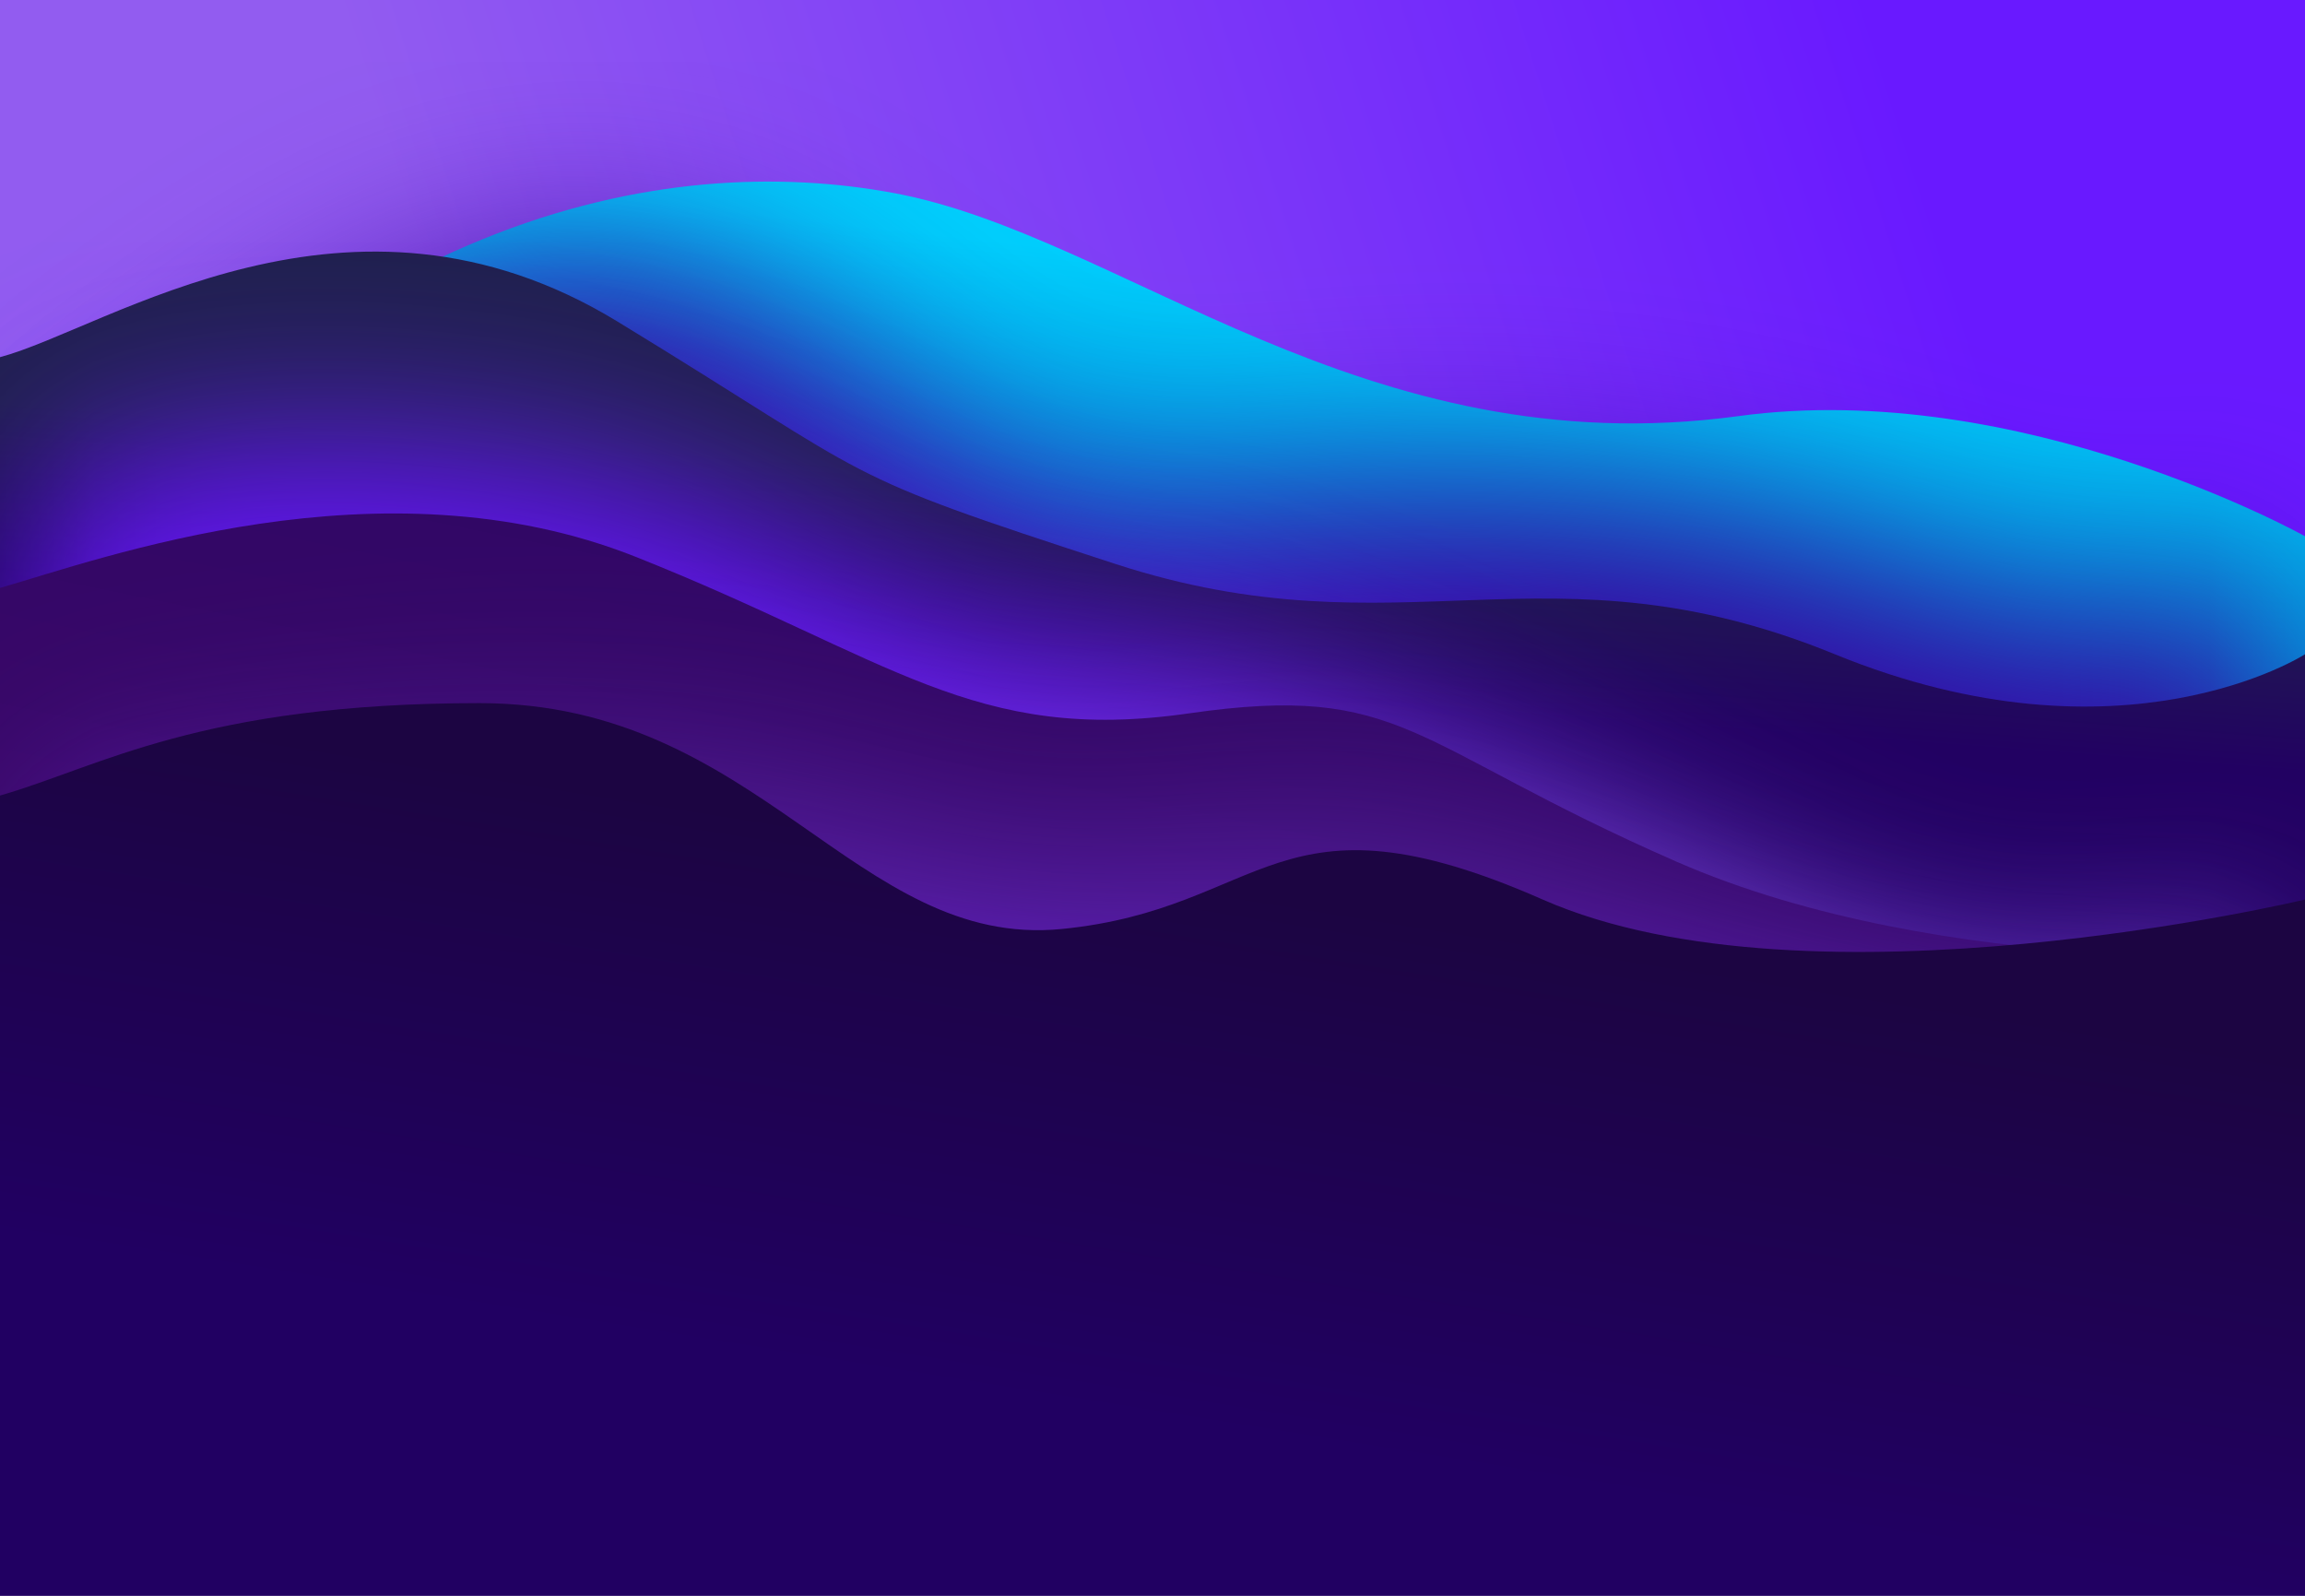
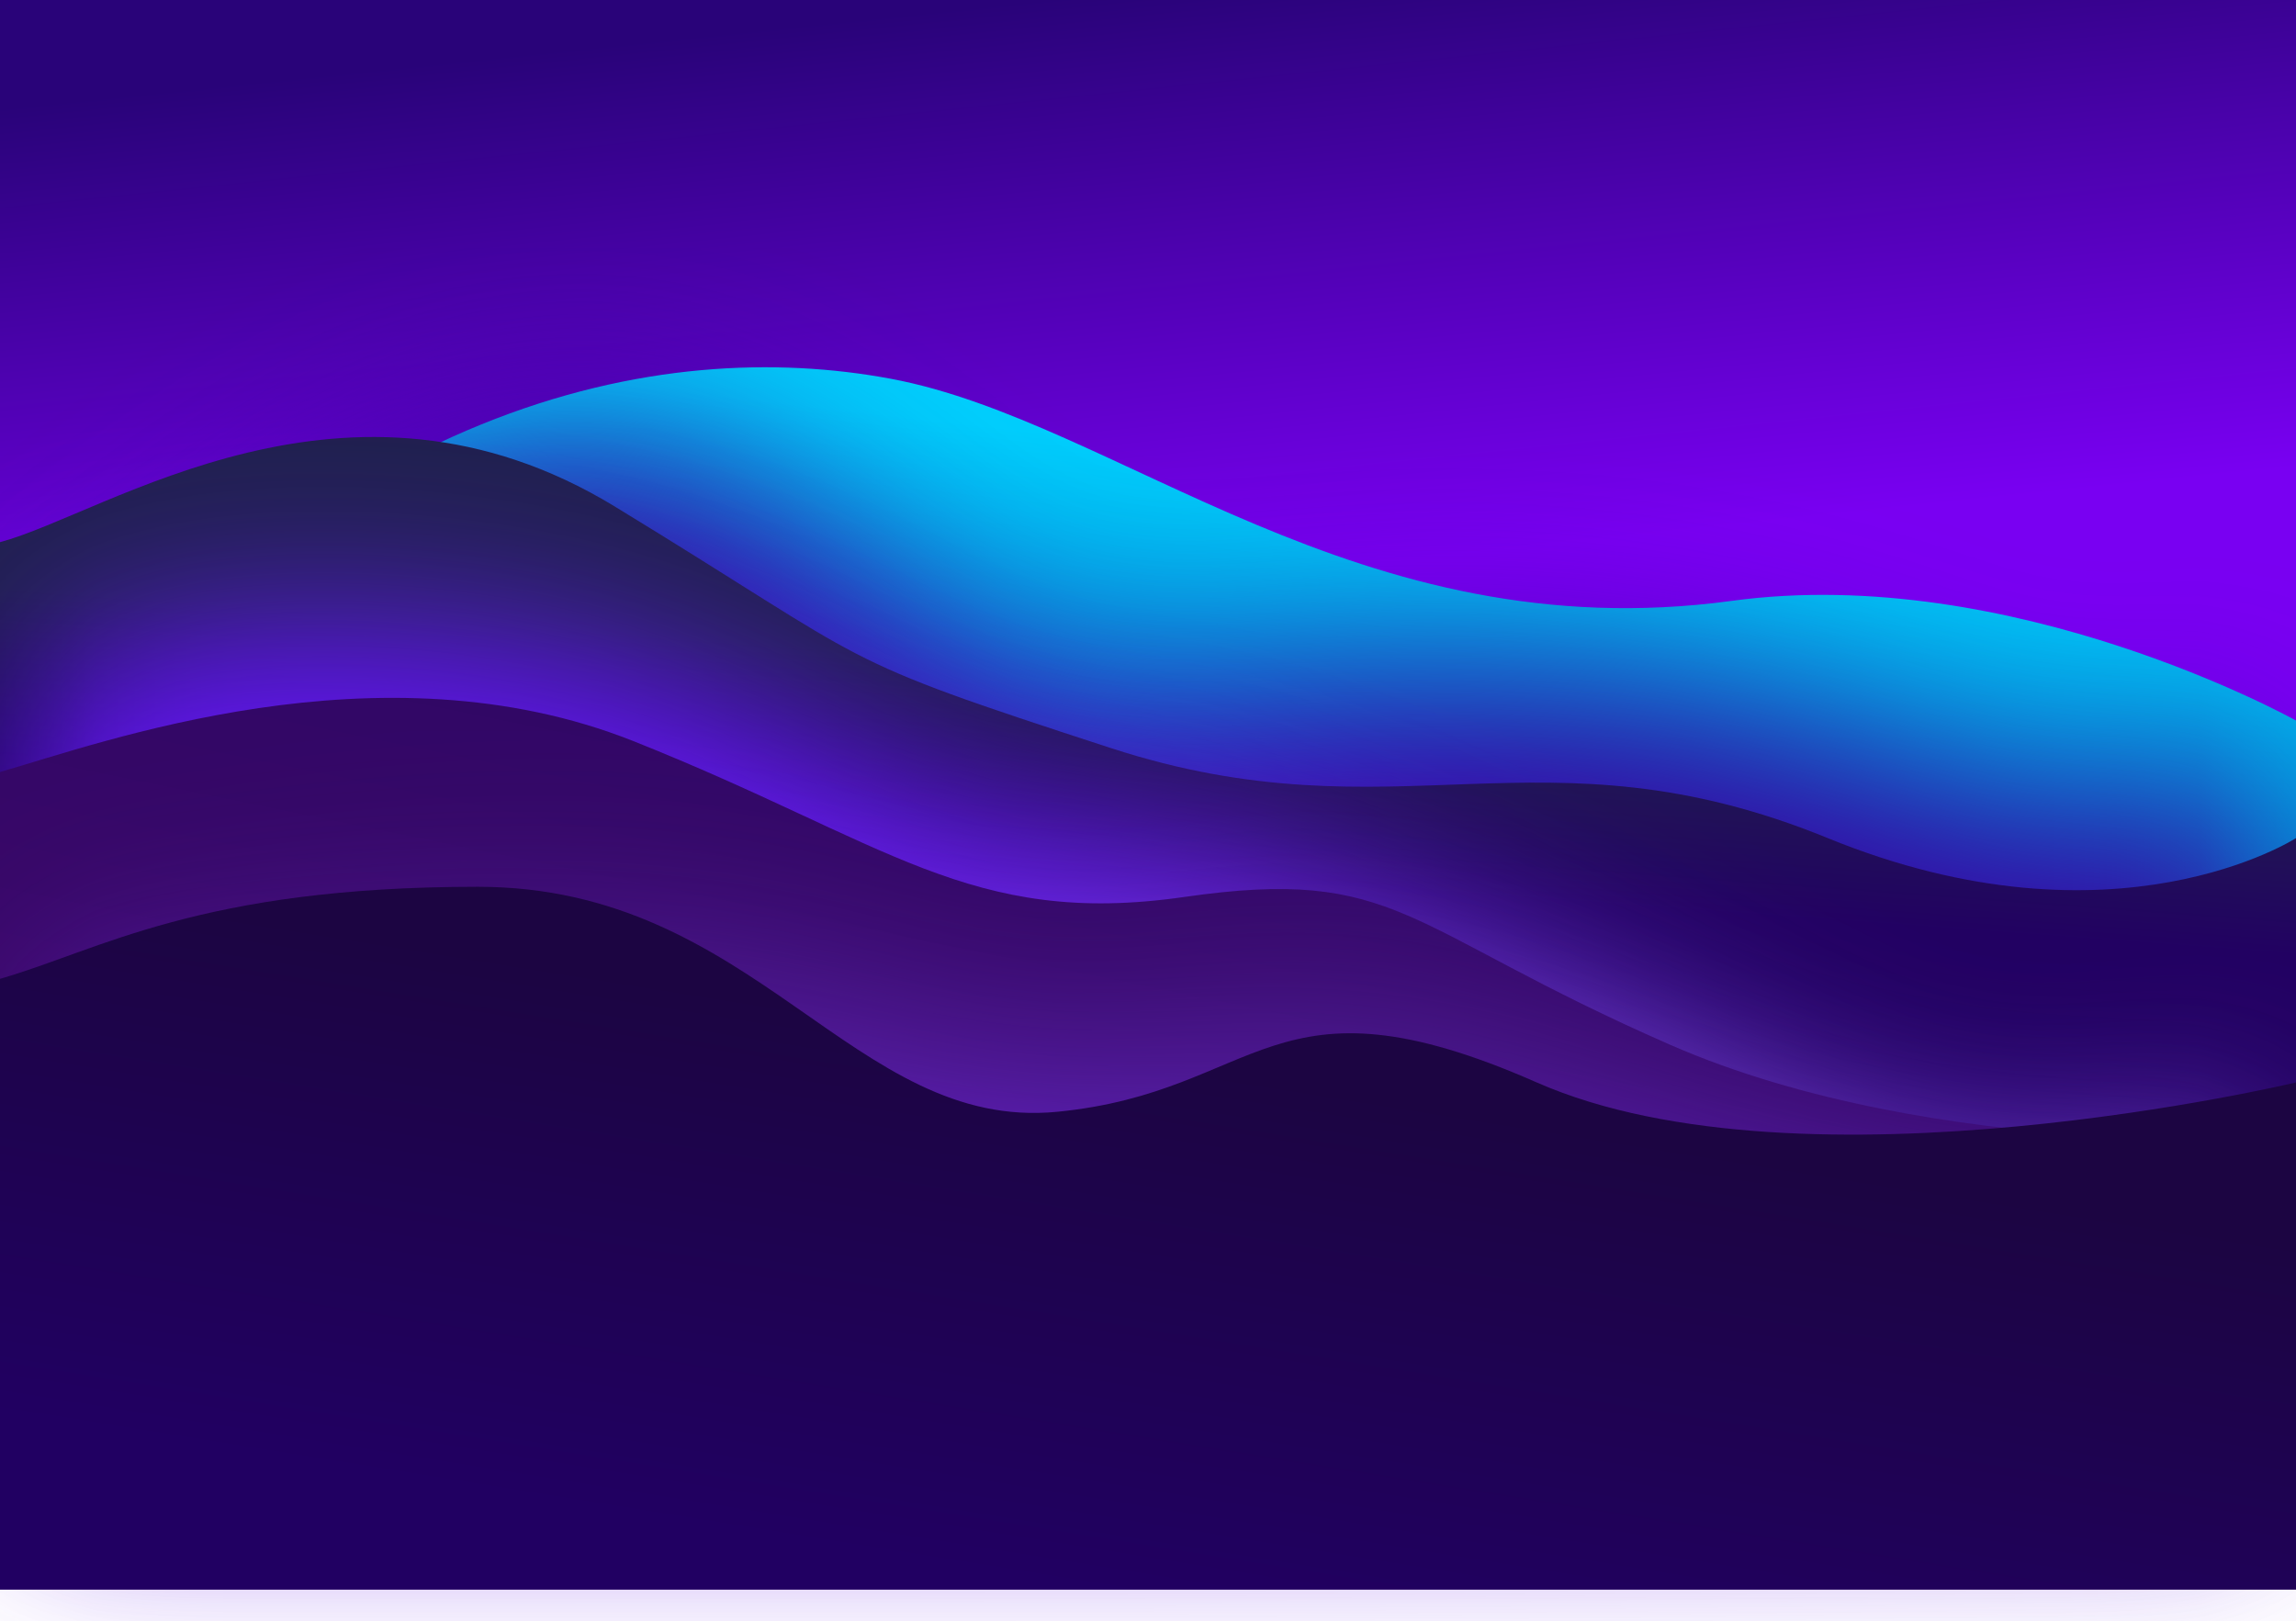
- <svg xmlns="http://www.w3.org/2000/svg" width="1700" height="1177" fill="none" viewBox="0 0 1700 1177">
-   <path fill="url(#a)" d="M0 0h1700v462H0z" />
-   <path fill="url(#b)" d="M0 469c239.045-313.721 491.189-358.02 659.631-326.552 168.442 31.467 346.019 202.071 622.479 164.445 208.65-28.396 417.89 88.604 417.89 88.604V687H0V469Z" />
+ <svg xmlns="http://www.w3.org/2000/svg" width="1700" height="1200" fill="none" viewBox="0 0 1700 1200">
+   <path fill="url(#a)" d="M0 0h1700v600H0z" />
+   <path fill="url(#b)" d="M0 607c239.045-313.721 491.189-358.02 659.631-326.552 168.442 31.467 346.019 202.071 622.479 164.445 208.65-28.396 417.89 88.604 417.89 88.604V825H0V607Z" />
  <g filter="url(#c)">
-     <path fill="url(#d)" d="M1420.49 438.567c-212.55-86.687-384.55-72.146-561.837-49.813-177.292 22.333-253.092-193.016-425.484-193.016C260.778 195.738 79.029 405.561 0 426.5V920h1700V408.295s-66.57 117.117-279.51 30.272Z" />
+     <path fill="url(#d)" d="M1420.49 576.567c-212.55-86.687-384.55-72.146-561.837-49.813-177.292 22.333-253.092-193.016-425.484-193.016C260.778 333.738 79.029 543.561 0 564.5V1058h1700V546.295s-66.57 117.117-279.51 30.272Z" />
  </g>
-   <path fill="url(#e)" d="M1353.28 482.528c-212.08-86.647-319.25 2.171-530.635-66.602-211.381-68.774-169.558-58.196-367.284-178.811C257.636 116.5 78.856 242.487.001 263.416L0 994h1700V482.528s-134.24 86.806-346.72 0Z" />
+   <path fill="url(#e)" d="M1353.28 620.528c-212.08-86.647-319.25 2.171-530.635-66.602-211.381-68.774-169.558-58.196-367.284-178.811C257.636 254.5 78.856 380.487.001 401.416L0 1132h1700V620.528s-134.24 86.806-346.72 0Z" />
  <g filter="url(#f)">
-     <path fill="url(#g)" d="M1375.94 739.914c-142.25-63.603-415.784-248.61-568.109-248.61-152.326 0-232.954-122.018-424.478-148.785C191.83 315.752 97.81 329.5 0 388.42V864h1700V725.07s-197.53 71.416-324.06 14.844Z" />
+     <path fill="url(#g)" d="M1375.94 877.914c-142.25-63.603-415.784-248.61-568.109-248.61-152.326 0-232.954-122.018-424.478-148.785C191.83 453.752 97.81 467.5 0 526.42V1002h1700V863.07s-197.53 71.416-324.06 14.844Z" />
  </g>
-   <path fill="url(#h)" d="M1236.34 635.434c-197.97-86.698-200.84-132.189-359.453-109.317-158.615 22.872-220.073-40.674-407.933-115.396C281.095 336 73.607 412.652 0 433.593V849h1700V704.5s-265.33 17.792-463.66-69.066Z" />
+   <path fill="url(#h)" d="M1236.34 773.434c-197.97-86.698-200.84-132.189-359.453-109.317-158.615 22.872-220.073-40.674-407.933-115.396C281.095 474 73.607 550.652 0 571.593V987h1700V842.5s-265.33 17.792-463.66-69.066Z" />
  <g filter="url(#i)">
-     <path fill="url(#j)" d="M1378.23 725c-228.63-52-287.9-170.992-432.845-139-144.945 31.992-129.006 84.5-310.313 0S73.496 605.219 0 625v322.525h1700V725s-93.14 52-321.77 0Z" />
+     <path fill="url(#j)" d="M1378.23 863c-228.63-52-287.9-170.992-432.845-139-144.945 31.992-129.006 84.5-310.313 0S73.496 743.219 0 763v322.53h1700V863s-93.14 52-321.77 0Z" />
  </g>
-   <path fill="url(#k)" d="M1137.81 663.438c-197.202-86.79-203.41 6.91-354.927 21.726-151.518 14.815-222.842-166.59-429.068-166.59-206.227 0-280.491 47.192-353.815 68.155V1177h1700V663.438s-364.62 86.948-562.19 0Z" />
+   <path fill="url(#k)" d="M1137.81 801.438c-197.202-86.79-203.41 6.91-354.927 21.726-151.518 14.815-222.842-166.59-429.068-166.59-206.227 0-280.491 47.192-353.815 68.155V1177h1700V801.438s-364.62 86.948-562.19 0Z" />
  <defs>
-     <linearGradient id="a" x1="1406.26" x2="379.408" y1="87.472" y2="416.915" gradientUnits="userSpaceOnUse">
+     <linearGradient id="a" x1="769.5" x2="815" y1="0" y2="438.5" gradientUnits="userSpaceOnUse">
+       <stop stop-color="#290379" />
+       <stop offset="1" stop-color="#7900F2" />
+     </linearGradient>
+     <linearGradient id="b" x1="1133.19" x2="1105.13" y1="360.479" y2="606.92" gradientUnits="userSpaceOnUse">
+       <stop stop-color="#00CFFD" />
+       <stop offset="1" stop-color="#008BD5" />
+     </linearGradient>
+     <linearGradient id="d" x1="854.149" x2="808.262" y1="415.977" y2="617.227" gradientUnits="userSpaceOnUse">
+       <stop stop-color="#320094" />
+       <stop offset="1" stop-color="#4100AC" />
+     </linearGradient>
+     <linearGradient id="e" x1="1180.54" x2="1169.64" y1="521.289" y2="669.177" gradientUnits="userSpaceOnUse">
+       <stop stop-color="#1F204D" />
+       <stop offset="1" stop-color="#220162" />
+     </linearGradient>
+     <linearGradient id="g" x1="1120.83" x2="1172.58" y1="556.114" y2="888.157" gradientUnits="userSpaceOnUse">
      <stop stop-color="#6919FF" />
      <stop offset="1" stop-color="#925CF0" />
    </linearGradient>
-     <linearGradient id="b" x1="1133.19" x2="1105.13" y1="222.479" y2="468.92" gradientUnits="userSpaceOnUse">
-       <stop stop-color="#00CFFD" />
-       <stop offset="1" stop-color="#008BD5" />
-     </linearGradient>
-     <linearGradient id="d" x1="854.149" x2="808.262" y1="277.977" y2="479.227" gradientUnits="userSpaceOnUse">
-       <stop stop-color="#320094" />
-       <stop offset="1" stop-color="#4100AC" />
-     </linearGradient>
-     <linearGradient id="e" x1="1180.54" x2="1169.64" y1="383.289" y2="531.177" gradientUnits="userSpaceOnUse">
-       <stop stop-color="#1F204D" />
-       <stop offset="1" stop-color="#220162" />
-     </linearGradient>
-     <linearGradient id="g" x1="1120.83" x2="1172.58" y1="418.114" y2="750.157" gradientUnits="userSpaceOnUse">
-       <stop stop-color="#6919FF" />
-       <stop offset="1" stop-color="#925CF0" />
-     </linearGradient>
-     <linearGradient id="h" x1="1157.67" x2="1099.18" y1="505.593" y2="792.662" gradientUnits="userSpaceOnUse">
+     <linearGradient id="h" x1="1157.67" x2="1099.18" y1="643.593" y2="930.662" gradientUnits="userSpaceOnUse">
      <stop stop-color="#300765" />
      <stop offset="1" stop-color="#390768" />
    </linearGradient>
-     <linearGradient id="j" x1="1075.74" x2="1036.16" y1="553.397" y2="928.324" gradientUnits="userSpaceOnUse">
+     <linearGradient id="j" x1="1075.74" x2="1036.16" y1="691.397" y2="1066.32" gradientUnits="userSpaceOnUse">
      <stop stop-color="#925CF0" stop-opacity="0" />
      <stop offset="1" stop-color="#6919FF" />
    </linearGradient>
-     <linearGradient id="k" x1="1025.57" x2="963.188" y1="675.016" y2="1064.23" gradientUnits="userSpaceOnUse">
+     <linearGradient id="k" x1="1025.57" x2="963.188" y1="813.016" y2="1202.23" gradientUnits="userSpaceOnUse">
      <stop stop-color="#1C0542" />
      <stop offset="1" stop-color="#210062" />
    </linearGradient>
-     <filter id="c" width="2000" height="1024.26" x="-150" y="45.738" color-interpolation-filters="sRGB" filterUnits="userSpaceOnUse">
+     <filter id="c" width="2000" height="1024.26" x="-150" y="183.738" color-interpolation-filters="sRGB" filterUnits="userSpaceOnUse">
      <feFlood flood-opacity="0" result="BackgroundImageFix" />
      <feBlend in="SourceGraphic" in2="BackgroundImageFix" result="shape" />
-       <feGaussianBlur result="effect1_foregroundBlur_784_991" stdDeviation="75" />
+       <feGaussianBlur result="effect1_foregroundBlur_826_1048" stdDeviation="75" />
    </filter>
-     <filter id="f" width="2000" height="834.581" x="-150" y="179.419" color-interpolation-filters="sRGB" filterUnits="userSpaceOnUse">
+     <filter id="f" width="2000" height="834.581" x="-150" y="317.419" color-interpolation-filters="sRGB" filterUnits="userSpaceOnUse">
      <feFlood flood-opacity="0" result="BackgroundImageFix" />
      <feBlend in="SourceGraphic" in2="BackgroundImageFix" result="shape" />
-       <feGaussianBlur result="effect1_foregroundBlur_784_991" stdDeviation="75" />
+       <feGaussianBlur result="effect1_foregroundBlur_826_1048" stdDeviation="75" />
    </filter>
-     <filter id="i" width="2000" height="694.212" x="-150" y="403.313" color-interpolation-filters="sRGB" filterUnits="userSpaceOnUse">
+     <filter id="i" width="2000" height="694.212" x="-150" y="541.313" color-interpolation-filters="sRGB" filterUnits="userSpaceOnUse">
      <feFlood flood-opacity="0" result="BackgroundImageFix" />
      <feBlend in="SourceGraphic" in2="BackgroundImageFix" result="shape" />
-       <feGaussianBlur result="effect1_foregroundBlur_784_991" stdDeviation="75" />
+       <feGaussianBlur result="effect1_foregroundBlur_826_1048" stdDeviation="75" />
    </filter>
  </defs>
</svg>
